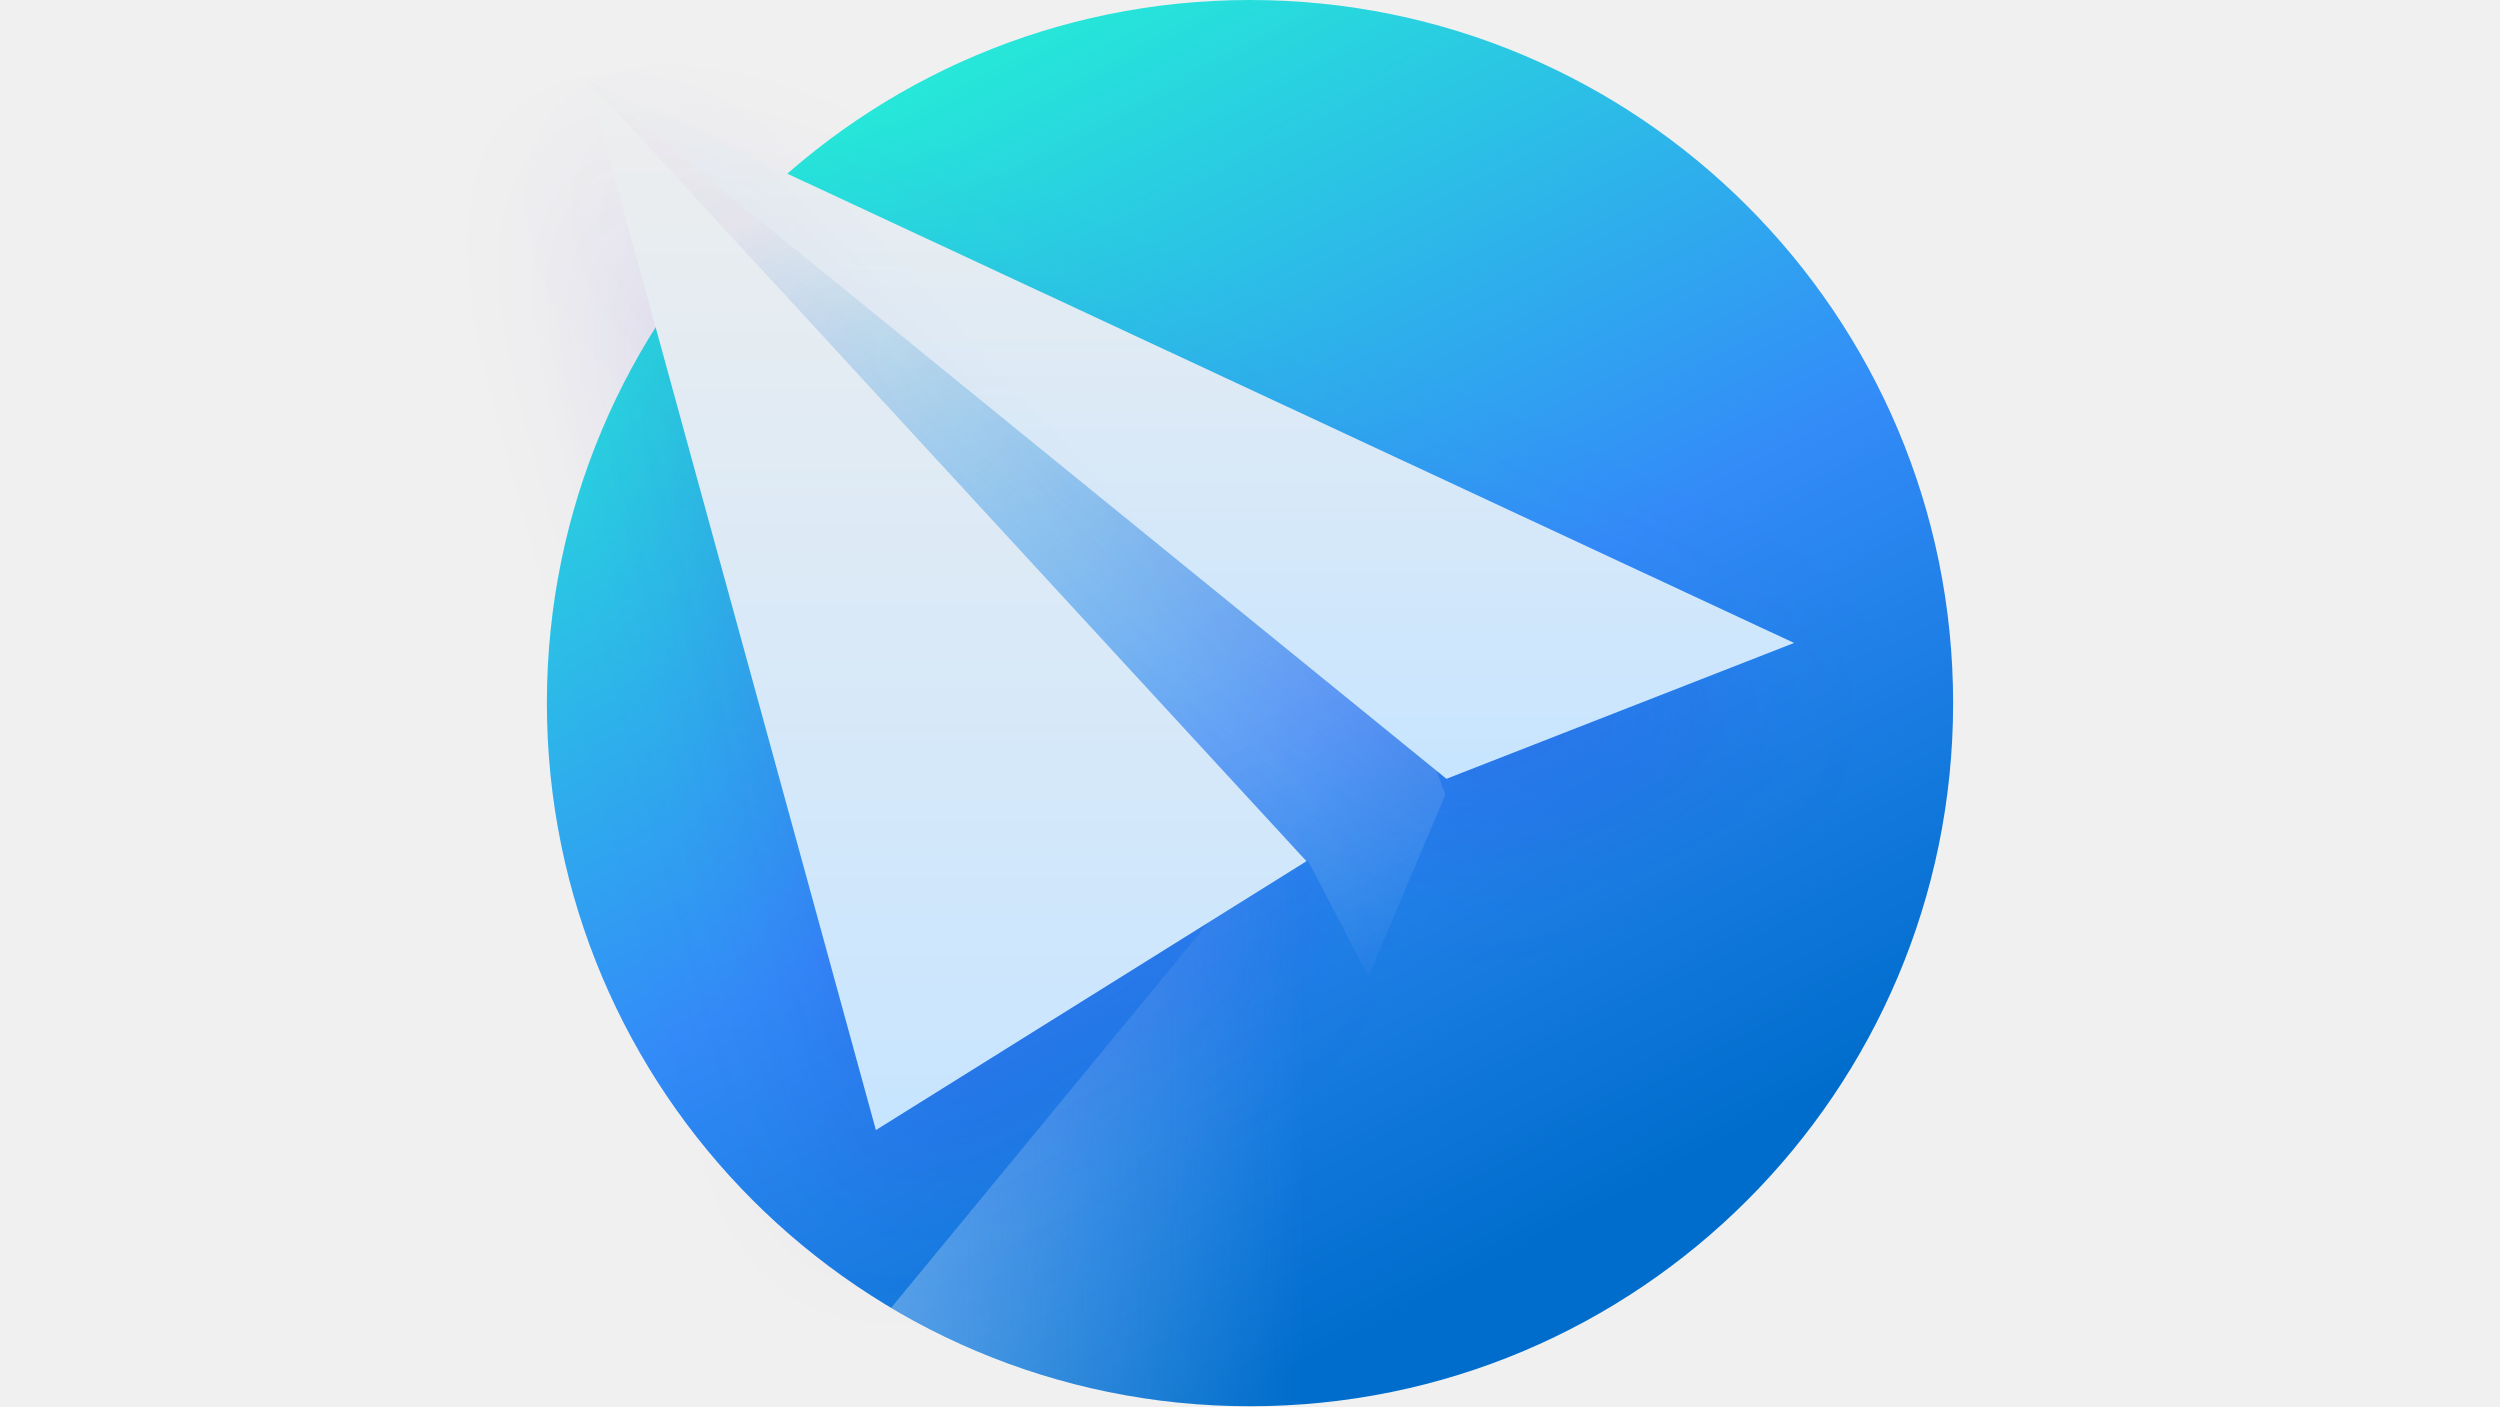
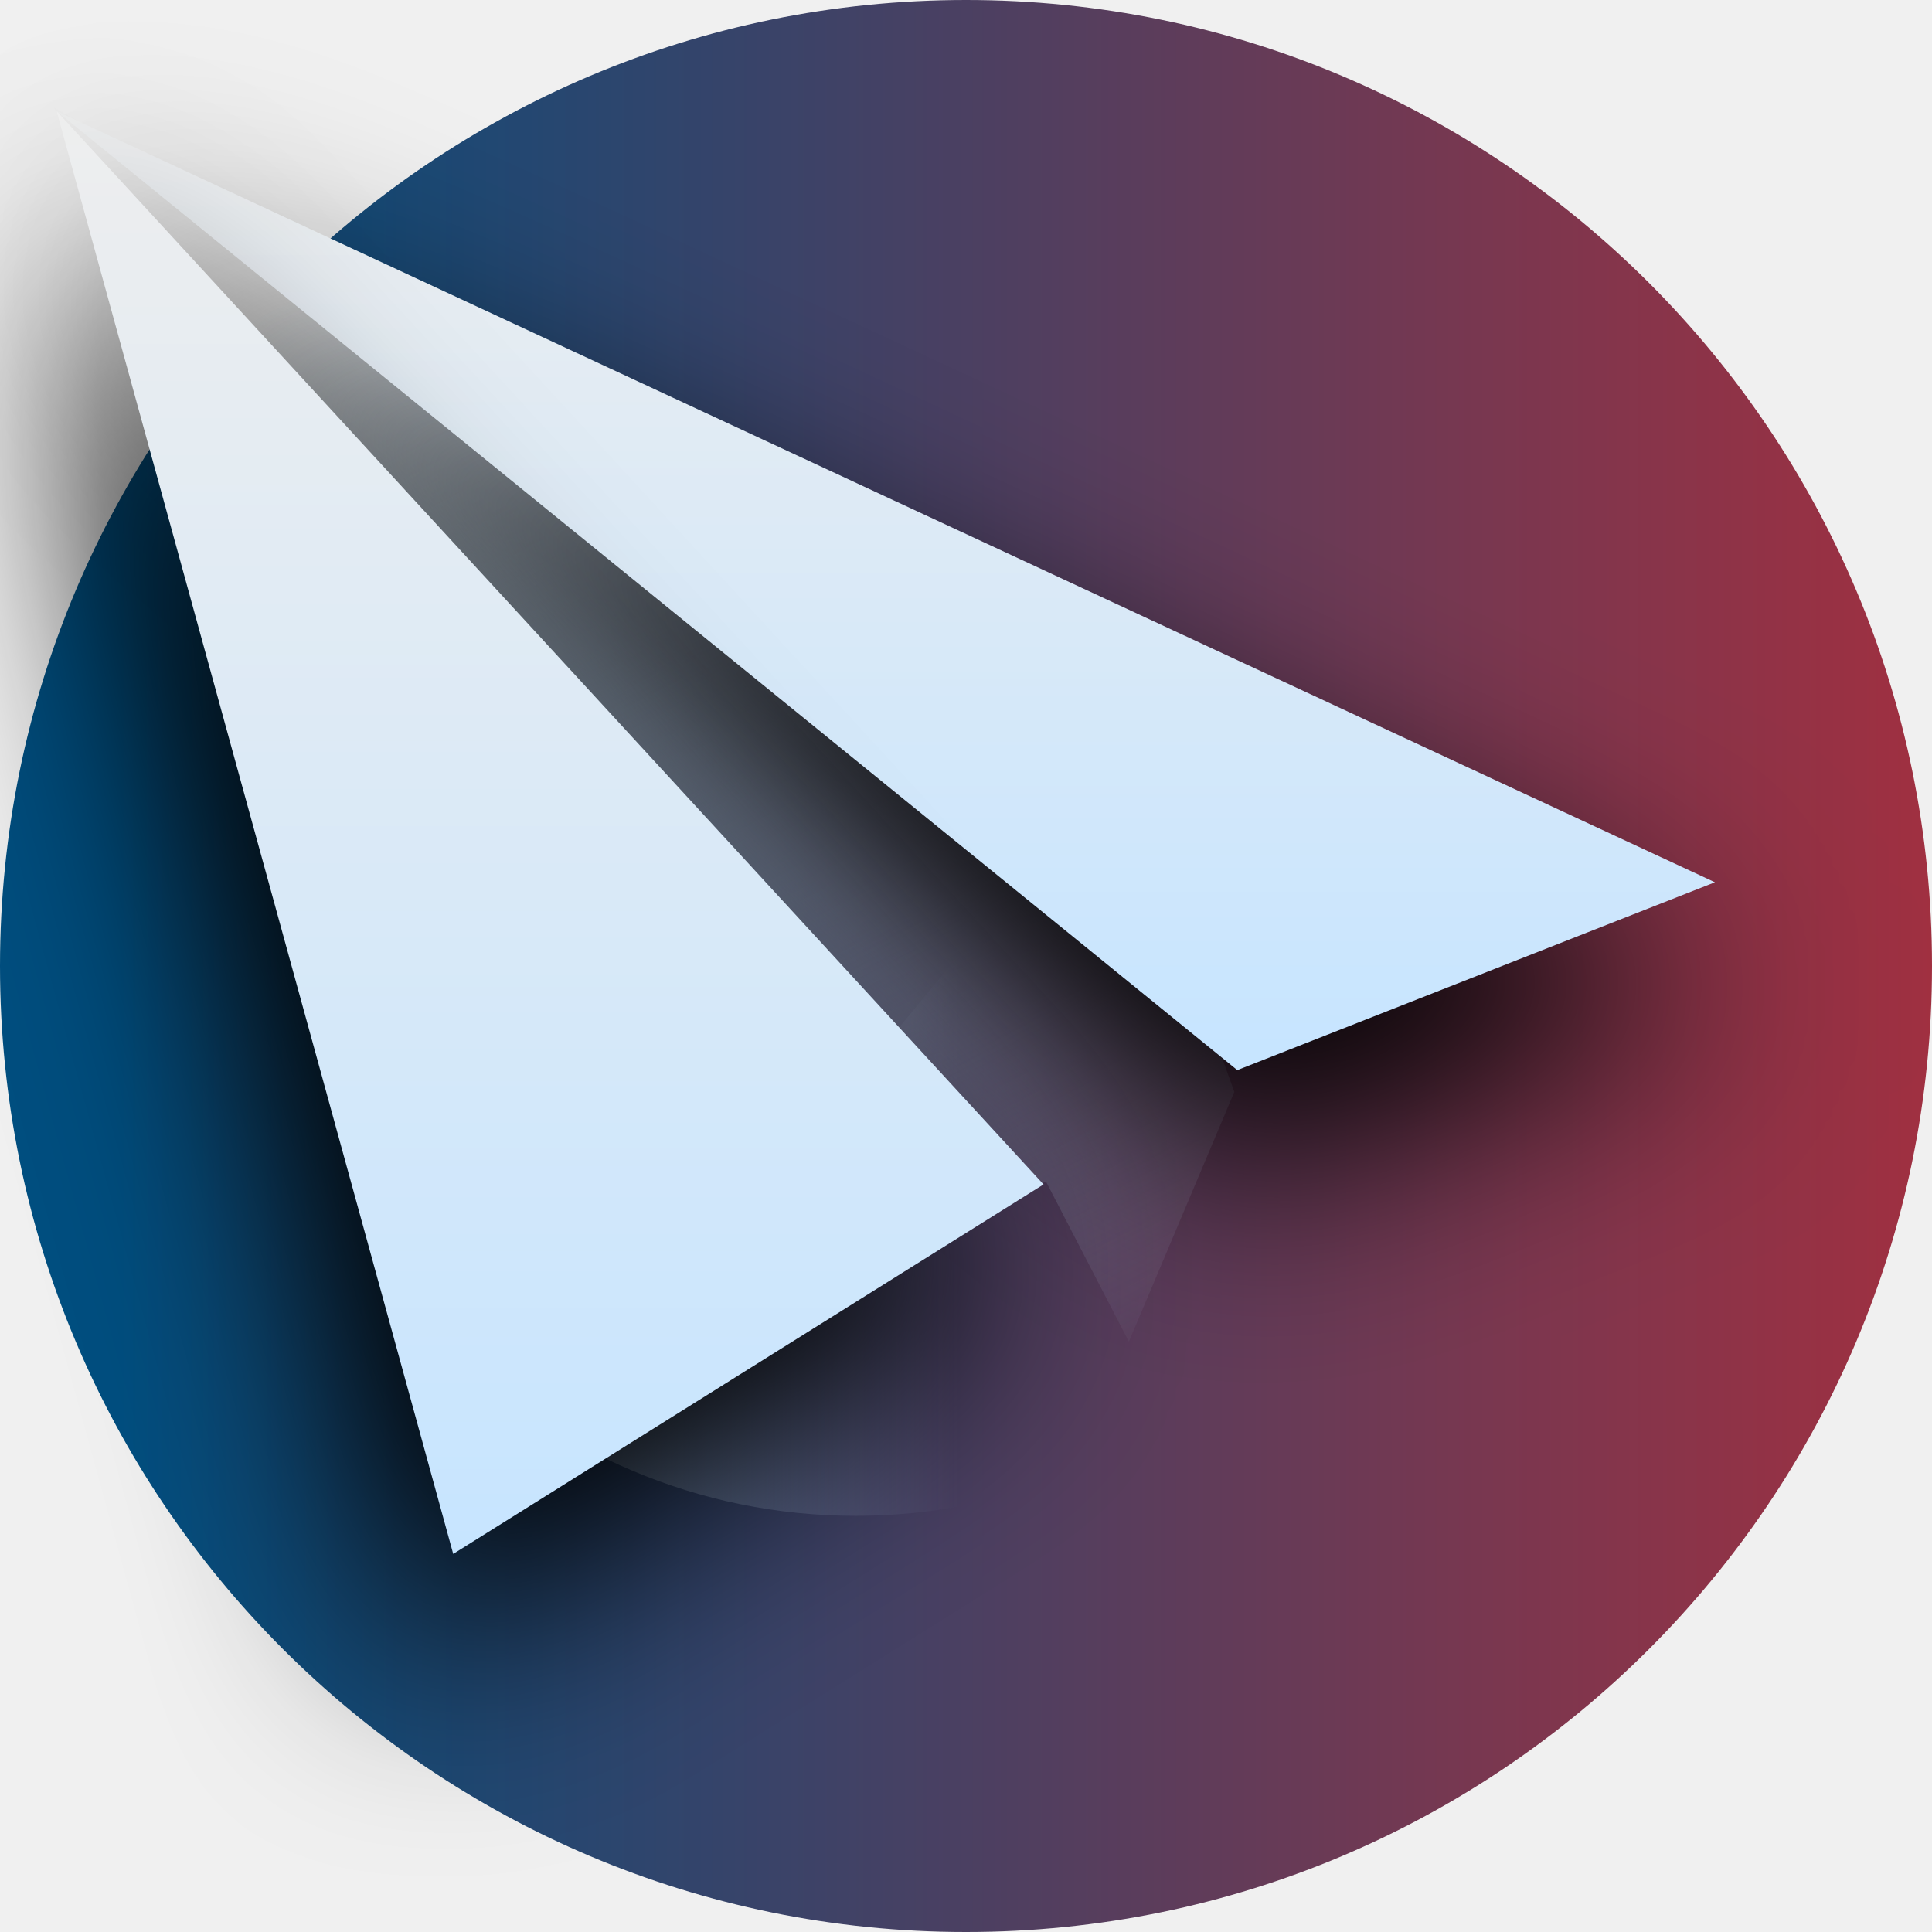
- <svg xmlns="http://www.w3.org/2000/svg" xmlns:xlink="http://www.w3.org/1999/xlink" width="128" height="72">
+ <svg xmlns="http://www.w3.org/2000/svg" xmlns:xlink="http://www.w3.org/1999/xlink" id="Layer_1" data-name="Layer 1" viewBox="0 0 72 72">
  <defs>
-     <linearGradient x1="49.078%" y1="100%" x2="0%" y2="7.585%" id="b">
-       <stop stop-color="#006DCC" offset="0%" />
-       <stop stop-color="#338BF8" offset="39.97%" />
-       <stop stop-color="#23FAD2" offset="100%" />
+     <style>.cls-1{fill:#fff;}.cls-2{fill:url(#linear-gradient);}.cls-3{mask:url(#mask);}.cls-4{fill:url(#linear-gradient-2);}.cls-5{fill:url(#linear-gradient-3);}.cls-6{filter:url(#f);}.cls-7{fill:url(#linear-gradient-4);}.cls-8{filter:url(#i);}.cls-9{fill:url(#linear-gradient-5);}</style>
+     <linearGradient id="linear-gradient" x1="-409.17" y1="313.13" x2="-408.13" y2="313.13" gradientTransform="matrix(72, 0, 0, -72, 29465, 22581)" gradientUnits="userSpaceOnUse">
+       <stop offset="0" stop-color="#004e7f" />
+       <stop offset="1" stop-color="#b32c39" />
    </linearGradient>
-     <circle id="a" cx="36" cy="36" r="36" />
-     <linearGradient x1="-46.73%" y1="64.95%" x2="32.222%" y2="64.95%" id="c">
-       <stop stop-color="#EEE" offset="0%" />
-       <stop stop-color="#C7E5FF" stop-opacity="0" offset="100%" />
+     <mask id="mask" x="10.51" y="10.19" width="54.49" height="52.88" maskUnits="userSpaceOnUse">
+       <g transform="translate(-28)">
+         <g id="d">
+           <circle id="a" class="cls-1" cx="59.89" cy="35.12" r="21.37" />
+         </g>
+       </g>
+     </mask>
+     <linearGradient id="linear-gradient-2" x1="-409.91" y1="313.79" x2="-409.44" y2="313.79" gradientTransform="matrix(78.29, 0, 0, -89.07, 32118.9, 27986.53)" gradientUnits="userSpaceOnUse">
+       <stop offset="0" stop-color="#eee" />
+       <stop offset="1" stop-color="#c7e5ff" stop-opacity="0" />
    </linearGradient>
-     <linearGradient x1="50%" y1="0%" x2="0%" y2="100%" id="e">
-       <stop stop-color="#EEE" offset="0%" />
-       <stop stop-color="#C7E5FF" stop-opacity="0" offset="100%" />
+     <linearGradient id="linear-gradient-3" x1="-423.78" y1="311.64" x2="-424.28" y2="310.64" gradientTransform="translate(-18601 14343) rotate(180) scale(44 46)" xlink:href="#linear-gradient-2" />
+     <filter id="f" x="-50.7" y="-28" width="145.3" height="178.3" name="f">
+       <feOffset result="shadowOffsetOuter1" dy="4" in="SourceAlpha" />
+       <feGaussianBlur result="shadowBlurOuter1" stdDeviation="4" in="shadowOffsetOuter1" />
+     </filter>
+     <linearGradient id="linear-gradient-4" x1="-421.22" y1="310.2" x2="-421.22" y2="309.2" gradientTransform="translate(-25948.98 11090.08) rotate(180) scale(61.75 35.74)" gradientUnits="userSpaceOnUse">
+       <stop offset="0" stop-color="#eee" />
+       <stop offset="1" stop-color="#c7e5ff" />
    </linearGradient>
-     <linearGradient x1="50%" y1="0%" x2="50%" y2="100%" id="h">
-       <stop stop-color="#EEE" offset="0%" />
-       <stop stop-color="#C7E5FF" offset="100%" />
-     </linearGradient>
-     <path id="g" d="M61.893.137l-43.95 35.738L.144 28.919z" />
-     <filter x="-22.7%" y="-28%" width="145.3%" height="178.3%" filterUnits="objectBoundingBox" id="f">
-       <feOffset dy="4" in="SourceAlpha" result="shadowOffsetOuter1" />
-       <feGaussianBlur stdDeviation="4" in="shadowOffsetOuter1" result="shadowBlurOuter1" />
-       <feColorMatrix values="0 0 0 0 0.208 0 0 0 0 0.145 0 0 0 0 0.827 0 0 0 0.16 0" in="shadowBlurOuter1" />
+     <filter id="i" x="-66.1" y="-18.6" width="176.1" height="152.1" name="i">
+       <feOffset result="shadowOffsetOuter1" dy="4" in="SourceAlpha" />
+       <feGaussianBlur result="shadowBlurOuter1" stdDeviation="4" in="shadowOffsetOuter1" />
    </filter>
-     <path id="j" d="M36.894.14L.11 40.094 22.154 53.86z" />
-     <filter x="-38.1%" y="-18.6%" width="176.1%" height="152.1%" filterUnits="objectBoundingBox" id="i">
-       <feOffset dy="4" in="SourceAlpha" result="shadowOffsetOuter1" />
-       <feGaussianBlur stdDeviation="4" in="shadowOffsetOuter1" result="shadowBlurOuter1" />
-       <feColorMatrix values="0 0 0 0 0.208 0 0 0 0 0.145 0 0 0 0 0.827 0 0 0 0.16 0" in="shadowBlurOuter1" />
-     </filter>
+     <linearGradient id="linear-gradient-5" x1="-425.78" y1="312.48" x2="-425.78" y2="311.48" gradientTransform="translate(-15613.47 16790.38) rotate(180) scale(36.78 53.72)" xlink:href="#linear-gradient-4" />
  </defs>
-   <g fill="none" fill-rule="evenodd">
-     <g transform="translate(28)">
-       <mask id="d" fill="#fff">
-         <use xlink:href="#a" />
-       </mask>
-       <use fill="url(#b)" xlink:href="#a" />
-       <path d="M13.475 72l64.24-78L91.77 45.148C81.276 60.845 74.157 69.796 70.414 72 64.801 75.307 42 85.266 37 82.633c-3.333-1.755-11.175-5.3-23.525-10.633z" fill="url(#c)" mask="url(#d)" />
-     </g>
-     <path fill="url(#e)" d="M25.03 40.074L21.934 46 18 36.69l2.136-5.944 14.71-12.936L56.464 3.114 62 0l-7.975 14.468-8.258 19.488-12.525 5.746z" transform="matrix(-1 0 0 1 92 4)" />
-     <g transform="matrix(-1 0 0 1 92 4)">
-       <use fill="#000" filter="url(#f)" xlink:href="#g" />
-       <use fill="url(#h)" xlink:href="#g" />
-     </g>
-     <g transform="matrix(-1 0 0 1 67 4)">
-       <use fill="#000" filter="url(#i)" xlink:href="#j" />
-       <use fill="url(#h)" xlink:href="#j" />
-     </g>
+   <circle id="a-2" data-name="a" class="cls-2" cx="36" cy="36" r="36" />
+   <g class="cls-3">
+     <path class="cls-4" d="M46.51,56.5,84.66,10.19,93,40.55q-9.34,14-12.68,16c-3.33,2-16.87,7.87-19.84,6.31Q57.51,61.25,46.51,56.5Z" transform="translate(-28)" />
  </g>
+   <path class="cls-5" d="M67,44.07,70.07,50,74,40.69l-2.14-5.94L57.15,21.81,35.54,7.11,30,4l8,14.47L46.23,38,58.76,43.7Z" transform="translate(-28)" />
+   <g class="cls-6">
+     <path id="g" d="M30.11,4.14l44,35.74,17.8-7Z" transform="translate(-28)" />
+   </g>
+   <path id="g-2" data-name="g" class="cls-7" d="M30.11,4.14l44,35.74,17.8-7Z" transform="translate(-28)" />
+   <g class="cls-8">
+     <path id="j" d="M28.73,4.14l36.79,40-22,13.77Z" transform="translate(-28)" />
+   </g>
+   <path id="j-2" data-name="j" class="cls-9" d="M30.11,4.14l36.78,40-22,13.77Z" transform="translate(-28)" />
</svg>
